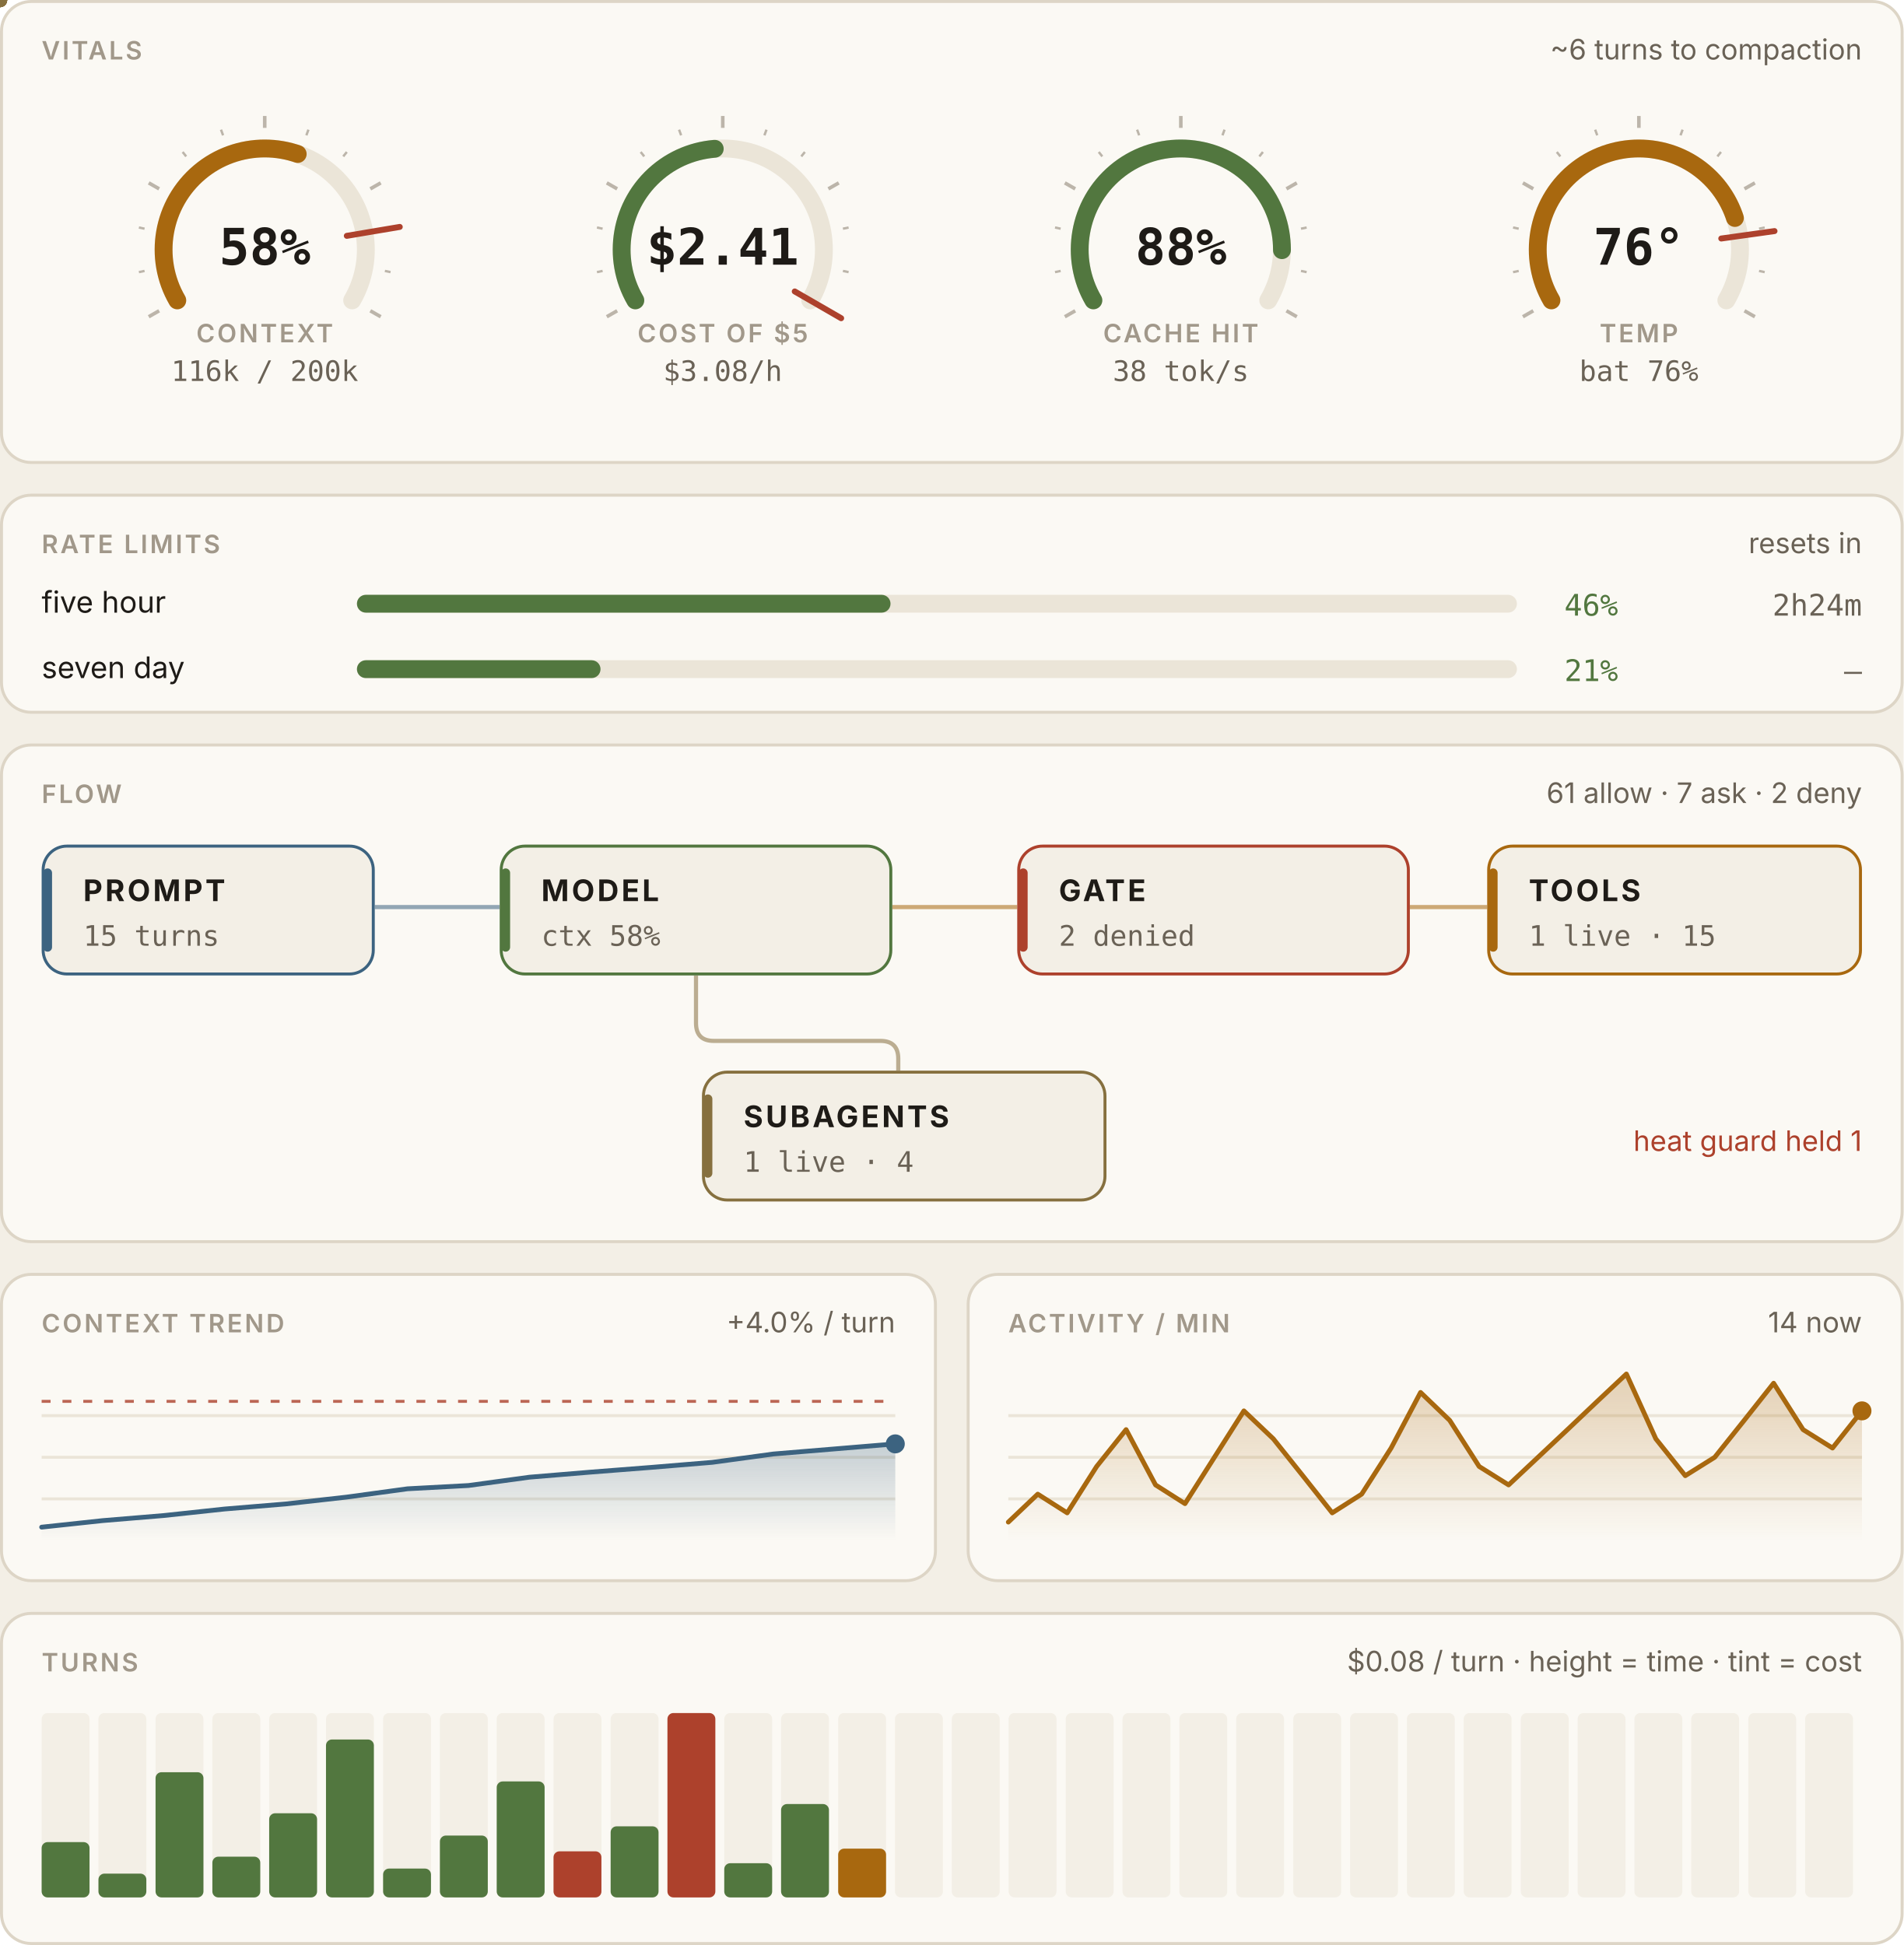
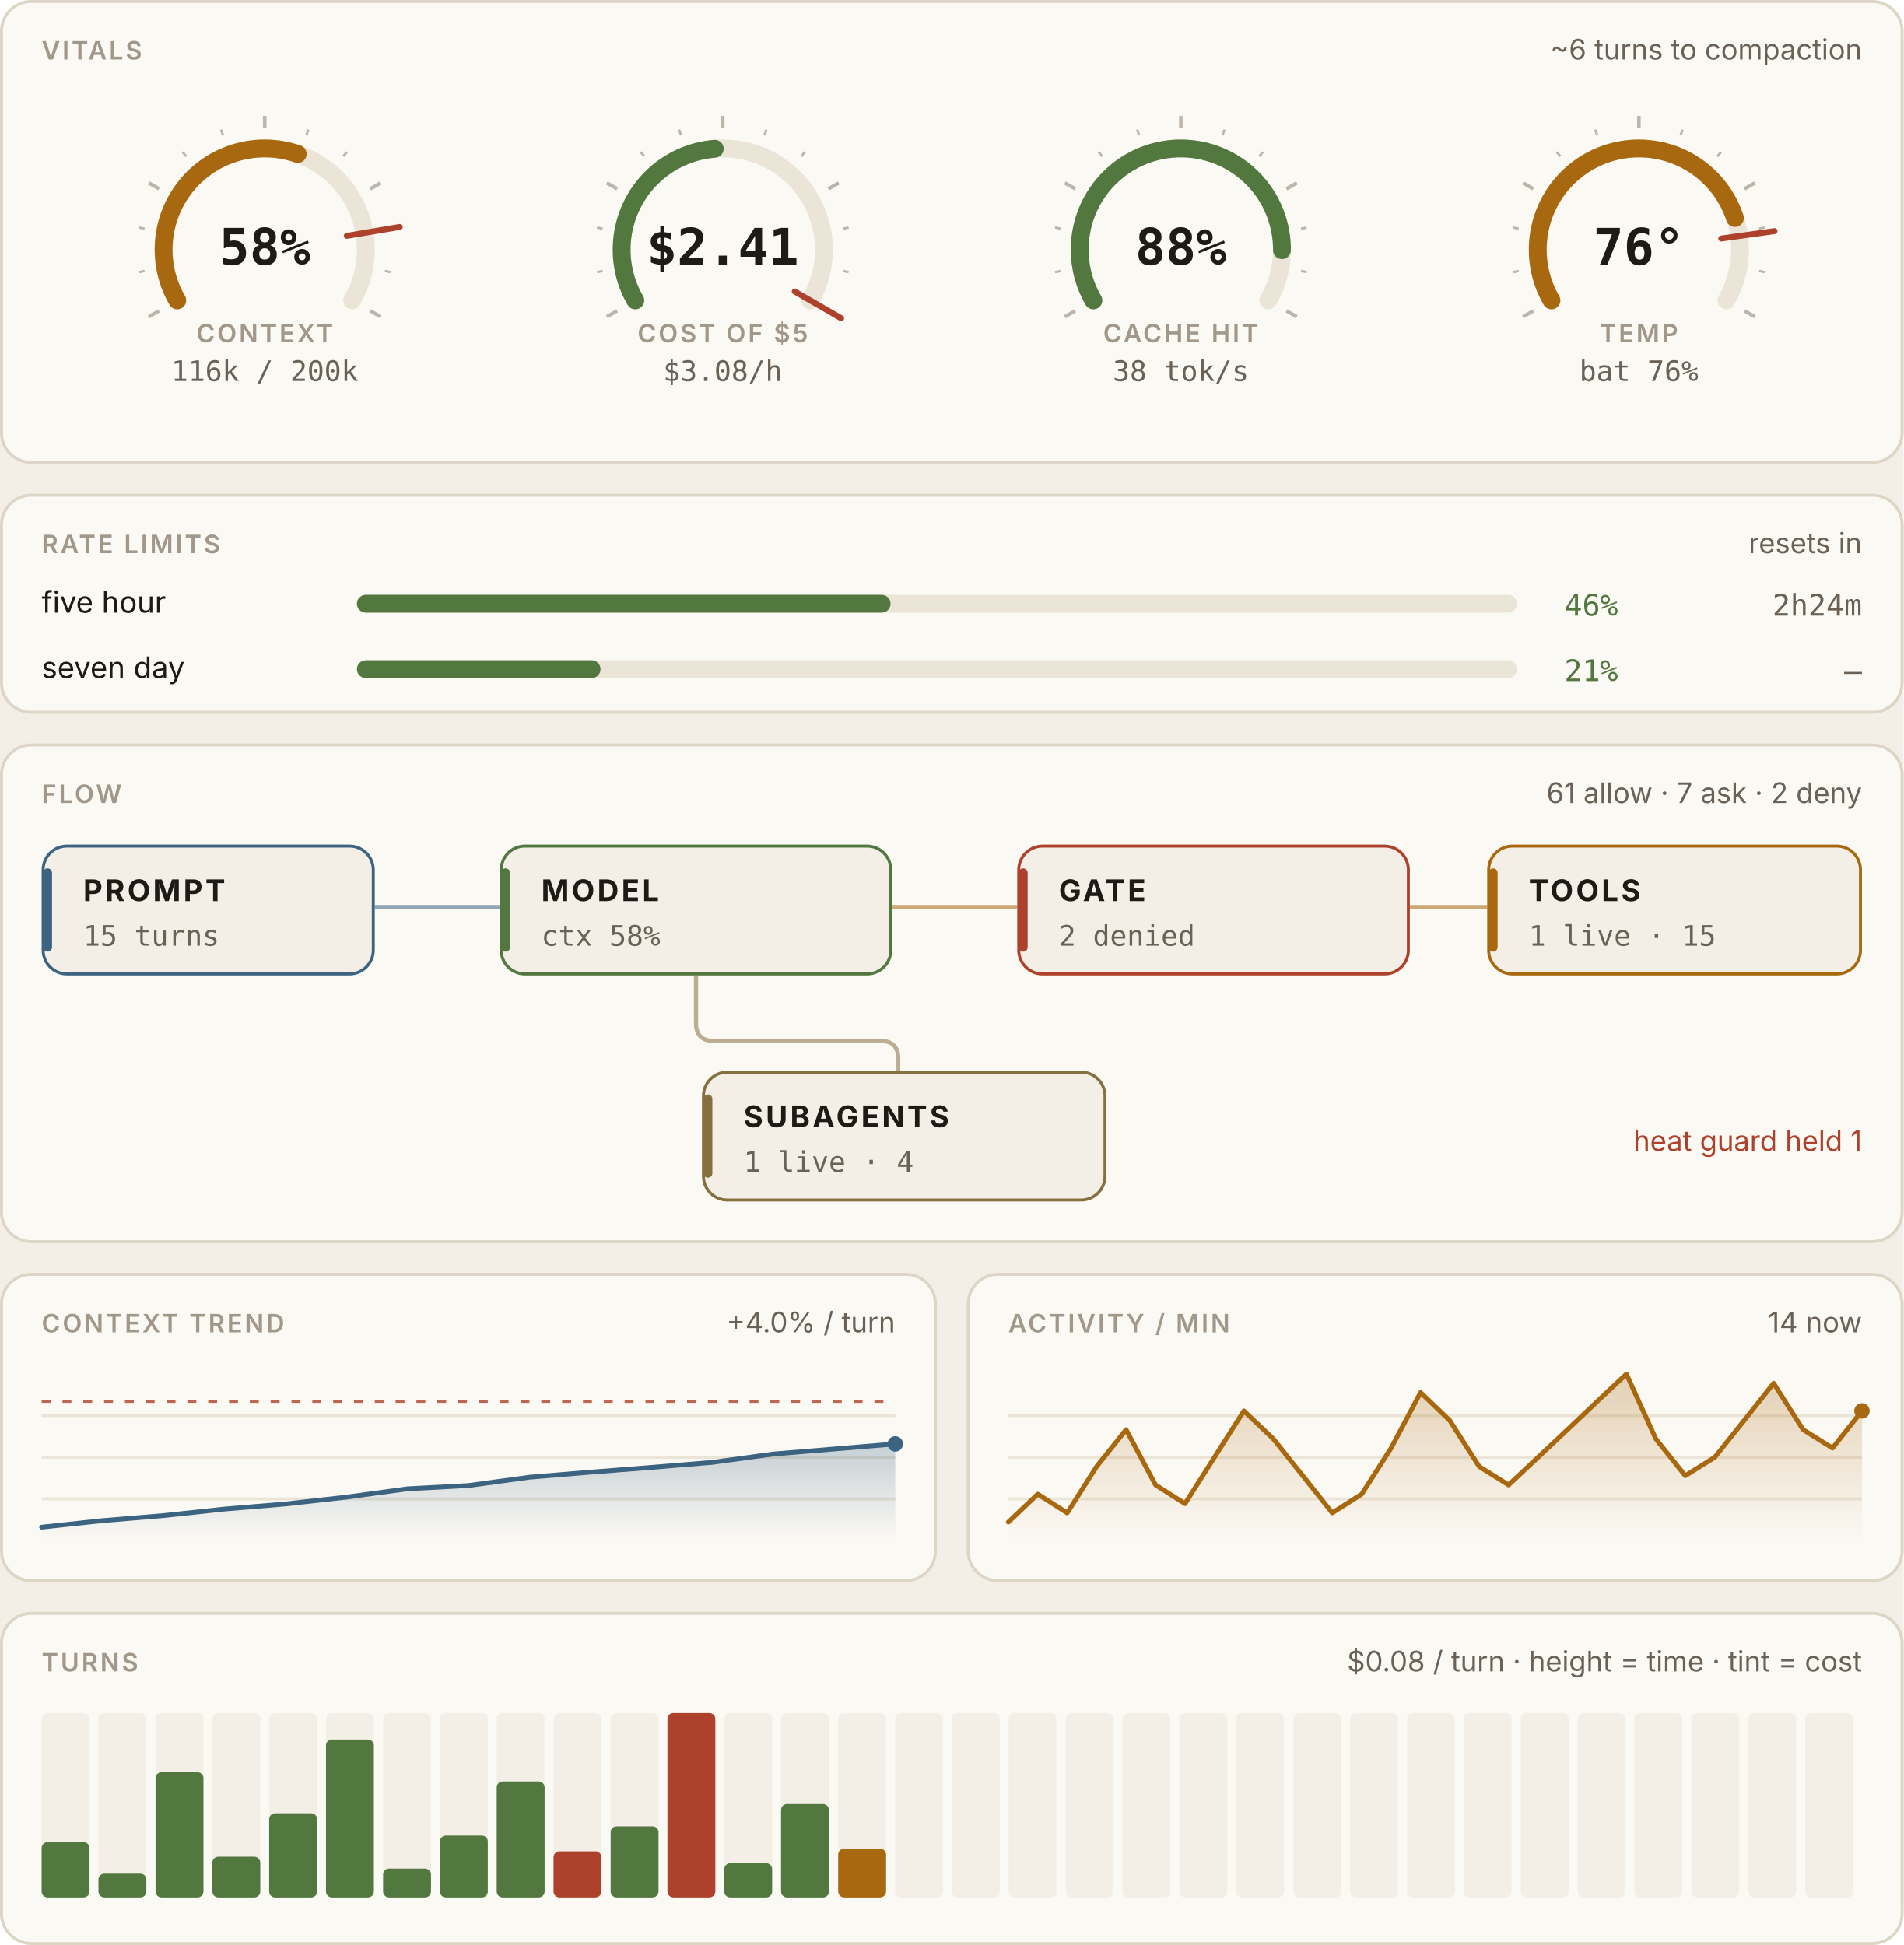
<svg xmlns="http://www.w3.org/2000/svg" viewBox="0 0 640 654" width="640" height="654">
  <rect width="640" height="654" rx="14" fill="#f3efe6" />
  <rect x="0.5" y="0.5" width="639.0" height="155.0" rx="10" fill="#fbf9f4" stroke="#ddd5c6" />
  <text x="14.0" y="20.0" font-size="8.5" fill="#a1988a" font-family="Inter, 'Segoe UI', ui-sans-serif, system-ui, sans-serif" font-weight="600" letter-spacing="0.09em">VITALS</text>
  <text x="626.0" y="20.0" font-size="9.5" fill="#6a6256" font-family="Inter, 'Segoe UI', ui-sans-serif, system-ui, sans-serif" text-anchor="end">~6 turns to compaction</text>
  <line x1="53.5" y1="104.5" x2="50.0" y2="106.5" stroke="#a1988a" stroke-width="1.2" opacity="0.7" />
  <line x1="48.6" y1="91.1" x2="46.7" y2="91.5" stroke="#a1988a" stroke-width="0.8" opacity="0.7" />
  <line x1="48.6" y1="76.9" x2="46.7" y2="76.5" stroke="#a1988a" stroke-width="0.8" opacity="0.7" />
  <line x1="53.5" y1="63.5" x2="50.0" y2="61.5" stroke="#a1988a" stroke-width="1.2" opacity="0.7" />
  <line x1="62.6" y1="52.6" x2="61.4" y2="51.1" stroke="#a1988a" stroke-width="0.8" opacity="0.7" />
  <line x1="75.0" y1="45.5" x2="74.3" y2="43.6" stroke="#a1988a" stroke-width="0.8" opacity="0.7" />
  <line x1="89.0" y1="43.0" x2="89.0" y2="39.0" stroke="#a1988a" stroke-width="1.2" opacity="0.7" />
  <line x1="103.0" y1="45.5" x2="103.7" y2="43.6" stroke="#a1988a" stroke-width="0.8" opacity="0.7" />
  <line x1="115.4" y1="52.6" x2="116.6" y2="51.1" stroke="#a1988a" stroke-width="0.8" opacity="0.7" />
  <line x1="124.5" y1="63.5" x2="128.0" y2="61.5" stroke="#a1988a" stroke-width="1.2" opacity="0.7" />
  <line x1="129.4" y1="76.9" x2="131.3" y2="76.5" stroke="#a1988a" stroke-width="0.8" opacity="0.7" />
  <line x1="129.4" y1="91.1" x2="131.3" y2="91.5" stroke="#a1988a" stroke-width="0.8" opacity="0.7" />
  <line x1="124.5" y1="104.5" x2="128.0" y2="106.5" stroke="#a1988a" stroke-width="1.2" opacity="0.7" />
  <path d="M 59.6 101.0 A 34 34 0 1 1 118.4 101.0" fill="none" stroke="#ebe5d8" stroke-width="6" stroke-linecap="round" />
-   <path d="M 59.6 101.0 A 34 34 0 1 1 118.4 101.0" fill="none" stroke="#a8680f" stroke-width="6" stroke-linecap="round" stroke-dasharray="82.6 142.4">
-     <animate attributeName="stroke-opacity" values="0.65;1;0.65" dur="2.4s" repeatCount="indefinite" calcMode="spline" keyTimes="0;0.5;1" keySplines="0.37 0 0.63 1;0.37 0 0.63 1" />
-   </path>
+   <path d="M 59.6 101.0 A 34 34 0 1 1 118.4 101.0" fill="none" stroke="#a8680f" stroke-width="6" stroke-linecap="round" stroke-dasharray="82.6 142.4" />
  <line x1="116.6" y1="79.3" x2="134.4" y2="76.3" stroke="#ad412c" stroke-width="2" stroke-linecap="round" />
  <text x="89.0" y="89.0" font-size="17" fill="#1e1b17" font-family="'JetBrains Mono', 'SF Mono', ui-monospace, Menlo, Consolas, monospace" style="font-variant-numeric:tabular-nums" text-anchor="middle" font-weight="600">58%</text>
  <text x="89.0" y="115.1" font-size="8.5" fill="#a1988a" font-family="Inter, 'Segoe UI', ui-sans-serif, system-ui, sans-serif" text-anchor="middle" font-weight="600" letter-spacing="0.09em">CONTEXT</text>
  <text x="89.0" y="128.1" font-size="9.5" fill="#6a6256" font-family="'JetBrains Mono', 'SF Mono', ui-monospace, Menlo, Consolas, monospace" style="font-variant-numeric:tabular-nums" text-anchor="middle">116k / 200k</text>
  <line x1="207.5" y1="104.5" x2="204.0" y2="106.5" stroke="#a1988a" stroke-width="1.2" opacity="0.7" />
  <line x1="202.6" y1="91.1" x2="200.7" y2="91.5" stroke="#a1988a" stroke-width="0.8" opacity="0.7" />
  <line x1="202.6" y1="76.9" x2="200.7" y2="76.5" stroke="#a1988a" stroke-width="0.8" opacity="0.7" />
  <line x1="207.5" y1="63.5" x2="204.0" y2="61.5" stroke="#a1988a" stroke-width="1.2" opacity="0.7" />
  <line x1="216.6" y1="52.6" x2="215.4" y2="51.1" stroke="#a1988a" stroke-width="0.8" opacity="0.7" />
  <line x1="229.0" y1="45.5" x2="228.3" y2="43.6" stroke="#a1988a" stroke-width="0.8" opacity="0.7" />
  <line x1="243.0" y1="43.0" x2="243.0" y2="39.0" stroke="#a1988a" stroke-width="1.2" opacity="0.7" />
  <line x1="257.0" y1="45.5" x2="257.7" y2="43.6" stroke="#a1988a" stroke-width="0.8" opacity="0.7" />
  <line x1="269.4" y1="52.6" x2="270.6" y2="51.1" stroke="#a1988a" stroke-width="0.8" opacity="0.7" />
  <line x1="278.5" y1="63.5" x2="282.0" y2="61.5" stroke="#a1988a" stroke-width="1.2" opacity="0.7" />
  <line x1="283.4" y1="76.9" x2="285.3" y2="76.5" stroke="#a1988a" stroke-width="0.8" opacity="0.7" />
  <line x1="283.4" y1="91.1" x2="285.3" y2="91.5" stroke="#a1988a" stroke-width="0.8" opacity="0.7" />
  <line x1="278.5" y1="104.5" x2="282.0" y2="106.5" stroke="#a1988a" stroke-width="1.2" opacity="0.7" />
  <path d="M 213.6 101.0 A 34 34 0 1 1 272.4 101.0" fill="none" stroke="#ebe5d8" stroke-width="6" stroke-linecap="round" />
  <path d="M 213.6 101.0 A 34 34 0 1 1 272.4 101.0" fill="none" stroke="#52773f" stroke-width="6" stroke-linecap="round" stroke-dasharray="68.6 142.4" />
  <line x1="267.2" y1="98.0" x2="282.8" y2="107.0" stroke="#ad412c" stroke-width="2" stroke-linecap="round" />
  <text x="243.0" y="89.0" font-size="17" fill="#1e1b17" font-family="'JetBrains Mono', 'SF Mono', ui-monospace, Menlo, Consolas, monospace" style="font-variant-numeric:tabular-nums" text-anchor="middle" font-weight="600">$2.41</text>
  <text x="243.0" y="115.1" font-size="8.5" fill="#a1988a" font-family="Inter, 'Segoe UI', ui-sans-serif, system-ui, sans-serif" text-anchor="middle" font-weight="600" letter-spacing="0.09em">COST OF $5</text>
  <text x="243.0" y="128.1" font-size="9.5" fill="#6a6256" font-family="'JetBrains Mono', 'SF Mono', ui-monospace, Menlo, Consolas, monospace" style="font-variant-numeric:tabular-nums" text-anchor="middle">$3.08/h</text>
  <line x1="361.5" y1="104.5" x2="358.0" y2="106.5" stroke="#a1988a" stroke-width="1.2" opacity="0.7" />
  <line x1="356.6" y1="91.1" x2="354.7" y2="91.5" stroke="#a1988a" stroke-width="0.8" opacity="0.7" />
  <line x1="356.6" y1="76.9" x2="354.7" y2="76.5" stroke="#a1988a" stroke-width="0.8" opacity="0.7" />
  <line x1="361.5" y1="63.5" x2="358.0" y2="61.5" stroke="#a1988a" stroke-width="1.2" opacity="0.7" />
  <line x1="370.6" y1="52.6" x2="369.4" y2="51.1" stroke="#a1988a" stroke-width="0.8" opacity="0.7" />
  <line x1="383.0" y1="45.5" x2="382.3" y2="43.6" stroke="#a1988a" stroke-width="0.8" opacity="0.7" />
  <line x1="397.0" y1="43.0" x2="397.0" y2="39.0" stroke="#a1988a" stroke-width="1.2" opacity="0.7" />
  <line x1="411.0" y1="45.5" x2="411.7" y2="43.6" stroke="#a1988a" stroke-width="0.8" opacity="0.7" />
  <line x1="423.4" y1="52.6" x2="424.6" y2="51.1" stroke="#a1988a" stroke-width="0.8" opacity="0.7" />
  <line x1="432.5" y1="63.5" x2="436.0" y2="61.5" stroke="#a1988a" stroke-width="1.2" opacity="0.7" />
  <line x1="437.4" y1="76.9" x2="439.3" y2="76.5" stroke="#a1988a" stroke-width="0.8" opacity="0.7" />
  <line x1="437.4" y1="91.1" x2="439.3" y2="91.5" stroke="#a1988a" stroke-width="0.8" opacity="0.7" />
  <line x1="432.5" y1="104.5" x2="436.0" y2="106.5" stroke="#a1988a" stroke-width="1.2" opacity="0.7" />
  <path d="M 367.6 101.0 A 34 34 0 1 1 426.4 101.0" fill="none" stroke="#ebe5d8" stroke-width="6" stroke-linecap="round" />
  <path d="M 367.6 101.0 A 34 34 0 1 1 426.4 101.0" fill="none" stroke="#52773f" stroke-width="6" stroke-linecap="round" stroke-dasharray="124.9 142.4" />
  <text x="397.0" y="89.0" font-size="17" fill="#1e1b17" font-family="'JetBrains Mono', 'SF Mono', ui-monospace, Menlo, Consolas, monospace" style="font-variant-numeric:tabular-nums" text-anchor="middle" font-weight="600">88%</text>
  <text x="397.0" y="115.1" font-size="8.5" fill="#a1988a" font-family="Inter, 'Segoe UI', ui-sans-serif, system-ui, sans-serif" text-anchor="middle" font-weight="600" letter-spacing="0.09em">CACHE HIT</text>
  <text x="397.0" y="128.1" font-size="9.5" fill="#6a6256" font-family="'JetBrains Mono', 'SF Mono', ui-monospace, Menlo, Consolas, monospace" style="font-variant-numeric:tabular-nums" text-anchor="middle">38 tok/s</text>
  <line x1="515.5" y1="104.5" x2="512.0" y2="106.5" stroke="#a1988a" stroke-width="1.2" opacity="0.7" />
  <line x1="510.6" y1="91.1" x2="508.7" y2="91.5" stroke="#a1988a" stroke-width="0.8" opacity="0.7" />
  <line x1="510.6" y1="76.9" x2="508.7" y2="76.5" stroke="#a1988a" stroke-width="0.8" opacity="0.7" />
  <line x1="515.5" y1="63.5" x2="512.0" y2="61.5" stroke="#a1988a" stroke-width="1.2" opacity="0.7" />
  <line x1="524.6" y1="52.6" x2="523.4" y2="51.1" stroke="#a1988a" stroke-width="0.8" opacity="0.7" />
  <line x1="537.0" y1="45.5" x2="536.3" y2="43.6" stroke="#a1988a" stroke-width="0.8" opacity="0.7" />
  <line x1="551.0" y1="43.0" x2="551.0" y2="39.0" stroke="#a1988a" stroke-width="1.2" opacity="0.7" />
  <line x1="565.0" y1="45.5" x2="565.7" y2="43.6" stroke="#a1988a" stroke-width="0.8" opacity="0.7" />
  <line x1="577.4" y1="52.6" x2="578.6" y2="51.1" stroke="#a1988a" stroke-width="0.8" opacity="0.7" />
  <line x1="586.5" y1="63.5" x2="590.0" y2="61.5" stroke="#a1988a" stroke-width="1.2" opacity="0.7" />
  <line x1="591.4" y1="76.9" x2="593.3" y2="76.5" stroke="#a1988a" stroke-width="0.8" opacity="0.7" />
  <line x1="591.4" y1="91.1" x2="593.3" y2="91.5" stroke="#a1988a" stroke-width="0.8" opacity="0.7" />
  <line x1="586.5" y1="104.5" x2="590.0" y2="106.5" stroke="#a1988a" stroke-width="1.2" opacity="0.7" />
  <path d="M 521.6 101.0 A 34 34 0 1 1 580.4 101.0" fill="none" stroke="#ebe5d8" stroke-width="6" stroke-linecap="round" />
  <path d="M 521.6 101.0 A 34 34 0 1 1 580.4 101.0" fill="none" stroke="#a8680f" stroke-width="6" stroke-linecap="round" stroke-dasharray="113.9 142.4" />
  <line x1="578.7" y1="80.2" x2="596.6" y2="77.7" stroke="#ad412c" stroke-width="2" stroke-linecap="round" />
  <text x="551.0" y="89.0" font-size="17" fill="#1e1b17" font-family="'JetBrains Mono', 'SF Mono', ui-monospace, Menlo, Consolas, monospace" style="font-variant-numeric:tabular-nums" text-anchor="middle" font-weight="600">76°</text>
  <text x="551.0" y="115.1" font-size="8.5" fill="#a1988a" font-family="Inter, 'Segoe UI', ui-sans-serif, system-ui, sans-serif" text-anchor="middle" font-weight="600" letter-spacing="0.09em">TEMP</text>
  <text x="551.0" y="128.1" font-size="9.5" fill="#6a6256" font-family="'JetBrains Mono', 'SF Mono', ui-monospace, Menlo, Consolas, monospace" style="font-variant-numeric:tabular-nums" text-anchor="middle">bat 76%</text>
  <rect x="0.5" y="166.5" width="639.0" height="73.0" rx="10" fill="#fbf9f4" stroke="#ddd5c6" />
  <text x="14.0" y="186.0" font-size="8.5" fill="#a1988a" font-family="Inter, 'Segoe UI', ui-sans-serif, system-ui, sans-serif" font-weight="600" letter-spacing="0.09em">RATE LIMITS</text>
  <text x="626.0" y="186.0" font-size="9.5" fill="#6a6256" font-family="Inter, 'Segoe UI', ui-sans-serif, system-ui, sans-serif" text-anchor="end">resets in</text>
  <text x="14.0" y="206.0" font-size="10" fill="#1e1b17" font-family="Inter, 'Segoe UI', ui-sans-serif, system-ui, sans-serif">five hour</text>
  <rect x="120.0" y="200.0" width="390.0" height="6" rx="3" fill="#ebe5d8" />
  <rect x="120.0" y="200.0" width="179.4" height="6" rx="3" fill="#52773f" />
  <text x="544.0" y="207.0" font-size="10" fill="#52773f" font-family="'JetBrains Mono', 'SF Mono', ui-monospace, Menlo, Consolas, monospace" style="font-variant-numeric:tabular-nums" text-anchor="end">46%</text>
  <text x="626.0" y="207.0" font-size="10" fill="#6a6256" font-family="'JetBrains Mono', 'SF Mono', ui-monospace, Menlo, Consolas, monospace" style="font-variant-numeric:tabular-nums" text-anchor="end">2h24m</text>
  <text x="14.0" y="228.0" font-size="10" fill="#1e1b17" font-family="Inter, 'Segoe UI', ui-sans-serif, system-ui, sans-serif">seven day</text>
  <rect x="120.0" y="222.0" width="390.0" height="6" rx="3" fill="#ebe5d8" />
  <rect x="120.0" y="222.0" width="81.9" height="6" rx="3" fill="#52773f" />
  <text x="544.0" y="229.0" font-size="10" fill="#52773f" font-family="'JetBrains Mono', 'SF Mono', ui-monospace, Menlo, Consolas, monospace" style="font-variant-numeric:tabular-nums" text-anchor="end">21%</text>
  <text x="626.0" y="229.0" font-size="10" fill="#6a6256" font-family="'JetBrains Mono', 'SF Mono', ui-monospace, Menlo, Consolas, monospace" style="font-variant-numeric:tabular-nums" text-anchor="end">–</text>
  <rect x="0.5" y="250.5" width="639.0" height="167.0" rx="10" fill="#fbf9f4" stroke="#ddd5c6" />
  <text x="14.0" y="270.0" font-size="8.5" fill="#a1988a" font-family="Inter, 'Segoe UI', ui-sans-serif, system-ui, sans-serif" font-weight="600" letter-spacing="0.09em">FLOW</text>
  <text x="626.0" y="270.0" font-size="9.5" fill="#6a6256" font-family="Inter, 'Segoe UI', ui-sans-serif, system-ui, sans-serif" text-anchor="end">61 allow · 7 ask · 2 deny</text>
  <path d="M 126 305 L 168 305" fill="none" stroke="#3c6380" stroke-width="1.4" opacity="0.55" />
-   <circle r="2.4" fill="#3c6380">
-     <animateMotion dur="1.8s" begin="-0.0s" repeatCount="indefinite" path="M 126 305 L 168 305" keyPoints="0;1" keyTimes="0;1" calcMode="spline" keySplines="0.45 0 0.55 1" />
-     <animate attributeName="opacity" values="0;1;1;0" keyTimes="0;0.15;0.85;1" dur="1.8s" begin="-0.0s" repeatCount="indefinite" />
-   </circle>
-   <circle r="2.4" fill="#3c6380">
-     <animateMotion dur="1.8s" begin="-0.6s" repeatCount="indefinite" path="M 126 305 L 168 305" keyPoints="0;1" keyTimes="0;1" calcMode="spline" keySplines="0.45 0 0.55 1" />
-     <animate attributeName="opacity" values="0;1;1;0" keyTimes="0;0.15;0.85;1" dur="1.8s" begin="-0.6s" repeatCount="indefinite" />
-   </circle>
-   <circle r="2.4" fill="#3c6380">
-     <animateMotion dur="1.8s" begin="-1.2s" repeatCount="indefinite" path="M 126 305 L 168 305" keyPoints="0;1" keyTimes="0;1" calcMode="spline" keySplines="0.45 0 0.55 1" />
-     <animate attributeName="opacity" values="0;1;1;0" keyTimes="0;0.15;0.85;1" dur="1.8s" begin="-1.2s" repeatCount="indefinite" />
-   </circle>
  <path d="M 300 305 L 342 305" fill="none" stroke="#a8680f" stroke-width="1.4" opacity="0.55" />
-   <circle r="2.4" fill="#a8680f">
-     <animateMotion dur="1.2s" begin="-0.0s" repeatCount="indefinite" path="M 300 305 L 342 305" keyPoints="0;1" keyTimes="0;1" calcMode="spline" keySplines="0.45 0 0.55 1" />
-     <animate attributeName="opacity" values="0;1;1;0" keyTimes="0;0.15;0.85;1" dur="1.2s" begin="-0.0s" repeatCount="indefinite" />
-   </circle>
-   <circle r="2.4" fill="#a8680f">
-     <animateMotion dur="1.2s" begin="-0.6s" repeatCount="indefinite" path="M 300 305 L 342 305" keyPoints="0;1" keyTimes="0;1" calcMode="spline" keySplines="0.45 0 0.55 1" />
-     <animate attributeName="opacity" values="0;1;1;0" keyTimes="0;0.15;0.85;1" dur="1.2s" begin="-0.6s" repeatCount="indefinite" />
-   </circle>
  <path d="M 474 305 L 500 305" fill="none" stroke="#a8680f" stroke-width="1.4" opacity="0.55" />
-   <circle r="2.4" fill="#a8680f">
-     <animateMotion dur="1s" begin="-0.0s" repeatCount="indefinite" path="M 474 305 L 500 305" keyPoints="0;1" keyTimes="0;1" calcMode="spline" keySplines="0.45 0 0.55 1" />
-     <animate attributeName="opacity" values="0;1;1;0" keyTimes="0;0.15;0.85;1" dur="1s" begin="-0.0s" repeatCount="indefinite" />
-   </circle>
-   <circle r="2.4" fill="#a8680f">
-     <animateMotion dur="1s" begin="-0.5s" repeatCount="indefinite" path="M 474 305 L 500 305" keyPoints="0;1" keyTimes="0;1" calcMode="spline" keySplines="0.45 0 0.55 1" />
-     <animate attributeName="opacity" values="0;1;1;0" keyTimes="0;0.15;0.85;1" dur="1s" begin="-0.5s" repeatCount="indefinite" />
-   </circle>
  <path d="M 234 328 L 234 344 Q 234 350 240 350 L 296 350 Q 302 350 302 356 L 302 360" fill="none" stroke="#86703f" stroke-width="1.4" opacity="0.55" />
-   <circle r="2.4" fill="#86703f">
-     <animateMotion dur="2.2s" begin="-0.0s" repeatCount="indefinite" path="M 234 328 L 234 344 Q 234 350 240 350 L 296 350 Q 302 350 302 356 L 302 360" keyPoints="0;1" keyTimes="0;1" calcMode="spline" keySplines="0.45 0 0.55 1" />
-     <animate attributeName="opacity" values="0;1;1;0" keyTimes="0;0.15;0.85;1" dur="2.2s" begin="-0.0s" repeatCount="indefinite" />
-   </circle>
-   <circle r="2.4" fill="#86703f">
-     <animateMotion dur="2.2s" begin="-0.7s" repeatCount="indefinite" path="M 234 328 L 234 344 Q 234 350 240 350 L 296 350 Q 302 350 302 356 L 302 360" keyPoints="0;1" keyTimes="0;1" calcMode="spline" keySplines="0.45 0 0.55 1" />
-     <animate attributeName="opacity" values="0;1;1;0" keyTimes="0;0.15;0.85;1" dur="2.2s" begin="-0.7s" repeatCount="indefinite" />
-   </circle>
-   <circle r="2.4" fill="#86703f">
-     <animateMotion dur="2.2s" begin="-1.5s" repeatCount="indefinite" path="M 234 328 L 234 344 Q 234 350 240 350 L 296 350 Q 302 350 302 356 L 302 360" keyPoints="0;1" keyTimes="0;1" calcMode="spline" keySplines="0.45 0 0.55 1" />
-     <animate attributeName="opacity" values="0;1;1;0" keyTimes="0;0.15;0.85;1" dur="2.2s" begin="-1.5s" repeatCount="indefinite" />
-   </circle>
  <rect x="14.5" y="284.5" width="111.0" height="43" rx="8" fill="#f3efe6" stroke="#3c6380" />
-   <rect x="14.5" y="292.0" width="3" height="28" rx="1.5" fill="#3c6380" opacity="1">
-     <animate attributeName="opacity" values="0.5;1;0.5" dur="1.8s" repeatCount="indefinite" calcMode="spline" keyTimes="0;0.5;1" keySplines="0.37 0 0.63 1;0.37 0 0.63 1" />
-   </rect>
+   <rect x="14.5" y="292.0" width="3" height="28" rx="1.5" fill="#3c6380" opacity="1" />
  <text x="28.0" y="303.0" font-size="10" fill="#1e1b17" font-family="Inter, 'Segoe UI', ui-sans-serif, system-ui, sans-serif" font-weight="700" letter-spacing="0.09em">PROMPT</text>
  <text x="28.0" y="318.0" font-size="9.5" fill="#6a6256" font-family="'JetBrains Mono', 'SF Mono', ui-monospace, Menlo, Consolas, monospace" style="font-variant-numeric:tabular-nums">15 turns</text>
  <rect x="168.5" y="284.5" width="131.0" height="43" rx="8" fill="#f3efe6" stroke="#52773f" />
-   <rect x="168.5" y="292.0" width="3" height="28" rx="1.5" fill="#52773f" opacity="1">
-     <animate attributeName="opacity" values="0.5;1;0.5" dur="1.8s" repeatCount="indefinite" calcMode="spline" keyTimes="0;0.5;1" keySplines="0.37 0 0.63 1;0.37 0 0.63 1" />
-   </rect>
+   <rect x="168.5" y="292.0" width="3" height="28" rx="1.5" fill="#52773f" opacity="1" />
  <text x="182.0" y="303.0" font-size="10" fill="#1e1b17" font-family="Inter, 'Segoe UI', ui-sans-serif, system-ui, sans-serif" font-weight="700" letter-spacing="0.09em">MODEL</text>
  <text x="182.0" y="318.0" font-size="9.5" fill="#6a6256" font-family="'JetBrains Mono', 'SF Mono', ui-monospace, Menlo, Consolas, monospace" style="font-variant-numeric:tabular-nums">ctx 58%</text>
  <rect x="342.5" y="284.5" width="131.0" height="43" rx="8" fill="#f3efe6" stroke="#ad412c" />
-   <rect x="342.5" y="292.0" width="3" height="28" rx="1.5" fill="#ad412c" opacity="1">
-     <animate attributeName="opacity" values="0.5;1;0.5" dur="1.8s" repeatCount="indefinite" calcMode="spline" keyTimes="0;0.5;1" keySplines="0.37 0 0.63 1;0.37 0 0.63 1" />
-   </rect>
+   <rect x="342.5" y="292.0" width="3" height="28" rx="1.5" fill="#ad412c" opacity="1" />
  <text x="356.0" y="303.0" font-size="10" fill="#1e1b17" font-family="Inter, 'Segoe UI', ui-sans-serif, system-ui, sans-serif" font-weight="700" letter-spacing="0.09em">GATE</text>
  <text x="356.0" y="318.0" font-size="9.5" fill="#6a6256" font-family="'JetBrains Mono', 'SF Mono', ui-monospace, Menlo, Consolas, monospace" style="font-variant-numeric:tabular-nums">2 denied</text>
  <rect x="500.5" y="284.5" width="125.0" height="43" rx="8" fill="#f3efe6" stroke="#a8680f" />
-   <rect x="500.5" y="292.0" width="3" height="28" rx="1.5" fill="#a8680f" opacity="1">
-     <animate attributeName="opacity" values="0.5;1;0.5" dur="1.8s" repeatCount="indefinite" calcMode="spline" keyTimes="0;0.5;1" keySplines="0.37 0 0.63 1;0.37 0 0.63 1" />
-   </rect>
+   <rect x="500.5" y="292.0" width="3" height="28" rx="1.5" fill="#a8680f" opacity="1" />
  <text x="514.0" y="303.0" font-size="10" fill="#1e1b17" font-family="Inter, 'Segoe UI', ui-sans-serif, system-ui, sans-serif" font-weight="700" letter-spacing="0.09em">TOOLS</text>
  <text x="514.0" y="318.0" font-size="9.5" fill="#6a6256" font-family="'JetBrains Mono', 'SF Mono', ui-monospace, Menlo, Consolas, monospace" style="font-variant-numeric:tabular-nums">1 live · 15</text>
  <rect x="236.5" y="360.5" width="135.0" height="43" rx="8" fill="#f3efe6" stroke="#86703f" />
-   <rect x="236.5" y="368.0" width="3" height="28" rx="1.5" fill="#86703f" opacity="1">
-     <animate attributeName="opacity" values="0.5;1;0.5" dur="1.8s" repeatCount="indefinite" calcMode="spline" keyTimes="0;0.5;1" keySplines="0.37 0 0.63 1;0.37 0 0.63 1" />
-   </rect>
+   <rect x="236.5" y="368.0" width="3" height="28" rx="1.5" fill="#86703f" opacity="1" />
  <text x="250.0" y="379.0" font-size="10" fill="#1e1b17" font-family="Inter, 'Segoe UI', ui-sans-serif, system-ui, sans-serif" font-weight="700" letter-spacing="0.09em">SUBAGENTS</text>
  <text x="250.0" y="394.0" font-size="9.5" fill="#6a6256" font-family="'JetBrains Mono', 'SF Mono', ui-monospace, Menlo, Consolas, monospace" style="font-variant-numeric:tabular-nums">1 live · 4</text>
  <text x="626.0" y="387.0" font-size="9.5" fill="#ad412c" font-family="Inter, 'Segoe UI', ui-sans-serif, system-ui, sans-serif" text-anchor="end">heat guard held 1</text>
  <rect x="0.5" y="428.5" width="314.0" height="103.0" rx="10" fill="#fbf9f4" stroke="#ddd5c6" />
  <text x="14.0" y="448.0" font-size="8.5" fill="#a1988a" font-family="Inter, 'Segoe UI', ui-sans-serif, system-ui, sans-serif" font-weight="600" letter-spacing="0.09em">CONTEXT TREND</text>
  <text x="301.0" y="448.0" font-size="9.5" fill="#6a6256" font-family="Inter, 'Segoe UI', ui-sans-serif, system-ui, sans-serif" text-anchor="end">+4.0% / turn</text>
  <defs>
    <linearGradient id="g14462" x1="0" y1="0" x2="0" y2="1">
      <stop offset="0" stop-color="#3c6380" stop-opacity="0.28" />
      <stop offset="1" stop-color="#3c6380" stop-opacity="0" />
    </linearGradient>
  </defs>
  <line x1="14.0" x2="301.0" y1="476.0" y2="476.0" stroke="#ebe5d8" />
  <line x1="14.0" x2="301.0" y1="490.0" y2="490.0" stroke="#ebe5d8" />
  <line x1="14.0" x2="301.0" y1="504.0" y2="504.0" stroke="#ebe5d8" />
  <line x1="14.0" x2="301.0" y1="471.2" y2="471.2" stroke="#ad412c" stroke-dasharray="3 4" opacity="0.8" />
  <polygon points="14.0,518.0 14.0,513.5 34.5,511.3 55.0,509.6 75.5,507.4 96.0,505.7 116.5,503.4 137.0,500.6 157.5,499.5 178.0,496.7 198.5,495.0 219.0,493.4 239.5,491.7 260.0,488.9 280.5,487.2 301.0,485.5 301.0,518.0" fill="url(#g14462)" />
  <polyline points="14.0,513.5 34.5,511.3 55.0,509.6 75.5,507.4 96.0,505.7 116.5,503.4 137.0,500.6 157.5,499.5 178.0,496.7 198.5,495.0 219.0,493.4 239.5,491.7 260.0,488.9 280.5,487.2 301.0,485.5" fill="none" stroke="#3c6380" stroke-width="1.6" stroke-linejoin="round" stroke-linecap="round" />
-   <circle cx="301.0" cy="485.5" r="2.6" fill="none" stroke="#3c6380" stroke-width="1.2">
-     <animate attributeName="r" values="2.6;9.6" dur="1.8s" repeatCount="indefinite" calcMode="spline" keyTimes="0;1" keySplines="0.22 1 0.36 1" />
-     <animate attributeName="opacity" values="0.8;0" dur="1.8s" repeatCount="indefinite" calcMode="spline" keyTimes="0;1" keySplines="0.22 1 0.36 1" />
-   </circle>
  <circle cx="301.0" cy="485.5" r="2.6" fill="#3c6380" />
  <rect x="325.5" y="428.5" width="314.0" height="103.0" rx="10" fill="#fbf9f4" stroke="#ddd5c6" />
  <text x="339.0" y="448.0" font-size="8.5" fill="#a1988a" font-family="Inter, 'Segoe UI', ui-sans-serif, system-ui, sans-serif" font-weight="600" letter-spacing="0.09em">ACTIVITY / MIN</text>
  <text x="626.0" y="448.0" font-size="9.5" fill="#6a6256" font-family="Inter, 'Segoe UI', ui-sans-serif, system-ui, sans-serif" text-anchor="end">14 now</text>
  <defs>
    <linearGradient id="g339462" x1="0" y1="0" x2="0" y2="1">
      <stop offset="0" stop-color="#a8680f" stop-opacity="0.28" />
      <stop offset="1" stop-color="#a8680f" stop-opacity="0" />
    </linearGradient>
  </defs>
  <line x1="339.0" x2="626.0" y1="476.0" y2="476.0" stroke="#ebe5d8" />
  <line x1="339.0" x2="626.0" y1="490.0" y2="490.0" stroke="#ebe5d8" />
  <line x1="339.0" x2="626.0" y1="504.0" y2="504.0" stroke="#ebe5d8" />
  <polygon points="339.0,518.0 339.0,511.8 348.9,502.4 358.8,508.7 368.7,493.1 378.6,480.7 388.5,499.3 398.4,505.6 408.3,490.0 418.2,474.4 428.1,483.8 438.0,496.2 447.9,508.7 457.8,502.4 467.7,486.9 477.6,468.2 487.4,477.6 497.3,493.1 507.2,499.3 517.1,490.0 527.0,480.7 536.9,471.3 546.8,462.0 556.7,483.8 566.6,496.2 576.5,490.0 586.4,477.6 596.3,465.1 606.2,480.7 616.1,486.9 626.0,474.4 626.0,518.0" fill="url(#g339462)" />
  <polyline points="339.0,511.8 348.9,502.4 358.8,508.7 368.7,493.1 378.6,480.7 388.5,499.3 398.4,505.6 408.3,490.0 418.2,474.4 428.1,483.8 438.0,496.2 447.9,508.7 457.8,502.4 467.7,486.9 477.6,468.2 487.4,477.6 497.3,493.1 507.2,499.3 517.1,490.0 527.0,480.7 536.9,471.3 546.8,462.0 556.7,483.8 566.6,496.2 576.5,490.0 586.4,477.6 596.3,465.1 606.2,480.7 616.1,486.9 626.0,474.4" fill="none" stroke="#a8680f" stroke-width="1.6" stroke-linejoin="round" stroke-linecap="round" />
-   <circle cx="626.0" cy="474.4" r="2.6" fill="none" stroke="#a8680f" stroke-width="1.2">
-     <animate attributeName="r" values="2.6;9.6" dur="1.8s" repeatCount="indefinite" calcMode="spline" keyTimes="0;1" keySplines="0.22 1 0.36 1" />
-     <animate attributeName="opacity" values="0.8;0" dur="1.8s" repeatCount="indefinite" calcMode="spline" keyTimes="0;1" keySplines="0.22 1 0.36 1" />
-   </circle>
  <circle cx="626.0" cy="474.4" r="2.6" fill="#a8680f" />
  <rect x="0.5" y="542.5" width="639.0" height="111.0" rx="10" fill="#fbf9f4" stroke="#ddd5c6" />
  <text x="14.0" y="562.0" font-size="8.5" fill="#a1988a" font-family="Inter, 'Segoe UI', ui-sans-serif, system-ui, sans-serif" font-weight="600" letter-spacing="0.09em">TURNS</text>
  <text x="626.0" y="562.0" font-size="9.5" fill="#6a6256" font-family="Inter, 'Segoe UI', ui-sans-serif, system-ui, sans-serif" text-anchor="end">$0.08 / turn · height = time · tint = cost</text>
  <rect x="14.0" y="576.0" width="16.1" height="62" rx="2" fill="#ebe5d8" opacity="0.5" />
  <rect x="33.1" y="576.0" width="16.1" height="62" rx="2" fill="#ebe5d8" opacity="0.5" />
  <rect x="52.3" y="576.0" width="16.1" height="62" rx="2" fill="#ebe5d8" opacity="0.5" />
  <rect x="71.4" y="576.0" width="16.1" height="62" rx="2" fill="#ebe5d8" opacity="0.5" />
  <rect x="90.5" y="576.0" width="16.1" height="62" rx="2" fill="#ebe5d8" opacity="0.5" />
  <rect x="109.6" y="576.0" width="16.1" height="62" rx="2" fill="#ebe5d8" opacity="0.5" />
  <rect x="128.8" y="576.0" width="16.1" height="62" rx="2" fill="#ebe5d8" opacity="0.5" />
  <rect x="147.9" y="576.0" width="16.1" height="62" rx="2" fill="#ebe5d8" opacity="0.5" />
  <rect x="167.0" y="576.0" width="16.1" height="62" rx="2" fill="#ebe5d8" opacity="0.5" />
  <rect x="186.1" y="576.0" width="16.1" height="62" rx="2" fill="#ebe5d8" opacity="0.5" />
  <rect x="205.3" y="576.0" width="16.1" height="62" rx="2" fill="#ebe5d8" opacity="0.5" />
  <rect x="224.4" y="576.0" width="16.1" height="62" rx="2" fill="#ebe5d8" opacity="0.5" />
  <rect x="243.5" y="576.0" width="16.1" height="62" rx="2" fill="#ebe5d8" opacity="0.5" />
  <rect x="262.6" y="576.0" width="16.1" height="62" rx="2" fill="#ebe5d8" opacity="0.5" />
  <rect x="281.8" y="576.0" width="16.1" height="62" rx="2" fill="#ebe5d8" opacity="0.5" />
  <rect x="300.9" y="576.0" width="16.1" height="62" rx="2" fill="#ebe5d8" opacity="0.5" />
  <rect x="320.0" y="576.0" width="16.1" height="62" rx="2" fill="#ebe5d8" opacity="0.5" />
  <rect x="339.1" y="576.0" width="16.1" height="62" rx="2" fill="#ebe5d8" opacity="0.5" />
  <rect x="358.3" y="576.0" width="16.1" height="62" rx="2" fill="#ebe5d8" opacity="0.5" />
  <rect x="377.4" y="576.0" width="16.1" height="62" rx="2" fill="#ebe5d8" opacity="0.5" />
  <rect x="396.5" y="576.0" width="16.1" height="62" rx="2" fill="#ebe5d8" opacity="0.5" />
  <rect x="415.6" y="576.0" width="16.1" height="62" rx="2" fill="#ebe5d8" opacity="0.5" />
  <rect x="434.8" y="576.0" width="16.1" height="62" rx="2" fill="#ebe5d8" opacity="0.5" />
  <rect x="453.9" y="576.0" width="16.1" height="62" rx="2" fill="#ebe5d8" opacity="0.5" />
  <rect x="473.0" y="576.0" width="16.1" height="62" rx="2" fill="#ebe5d8" opacity="0.5" />
  <rect x="492.1" y="576.0" width="16.1" height="62" rx="2" fill="#ebe5d8" opacity="0.5" />
  <rect x="511.3" y="576.0" width="16.1" height="62" rx="2" fill="#ebe5d8" opacity="0.5" />
  <rect x="530.4" y="576.0" width="16.1" height="62" rx="2" fill="#ebe5d8" opacity="0.5" />
  <rect x="549.5" y="576.0" width="16.1" height="62" rx="2" fill="#ebe5d8" opacity="0.5" />
  <rect x="568.6" y="576.0" width="16.1" height="62" rx="2" fill="#ebe5d8" opacity="0.5" />
  <rect x="587.8" y="576.0" width="16.1" height="62" rx="2" fill="#ebe5d8" opacity="0.5" />
  <rect x="606.9" y="576.0" width="16.1" height="62" rx="2" fill="#ebe5d8" opacity="0.5" />
  <rect x="14.0" y="619.4" width="16.1" height="18.6" rx="2" fill="#52773f" />
  <rect x="33.1" y="630.0" width="16.1" height="8.0" rx="2" fill="#52773f" />
  <rect x="52.3" y="595.9" width="16.1" height="42.1" rx="2" fill="#52773f" />
  <rect x="71.4" y="624.3" width="16.1" height="13.7" rx="2" fill="#52773f" />
  <rect x="90.5" y="609.7" width="16.1" height="28.3" rx="2" fill="#52773f" />
  <rect x="109.6" y="584.9" width="16.1" height="53.1" rx="2" fill="#52773f" />
  <rect x="128.8" y="628.3" width="16.1" height="9.7" rx="2" fill="#52773f" />
  <rect x="147.9" y="617.2" width="16.1" height="20.8" rx="2" fill="#52773f" />
  <rect x="167.0" y="599.0" width="16.1" height="39.0" rx="2" fill="#52773f" />
  <rect x="186.1" y="622.5" width="16.1" height="15.5" rx="2" fill="#ad412c" />
  <rect x="205.3" y="614.1" width="16.1" height="23.9" rx="2" fill="#52773f" />
  <rect x="224.4" y="576.0" width="16.1" height="62.0" rx="2" fill="#ad412c" />
  <rect x="243.5" y="626.5" width="16.1" height="11.5" rx="2" fill="#52773f" />
  <rect x="262.6" y="606.6" width="16.1" height="31.4" rx="2" fill="#52773f" />
-   <rect x="281.8" y="621.6" width="16.1" height="16.4" rx="2" fill="#a8680f">
-     <animate attributeName="opacity" values="0.45;1;0.45" dur="1.6s" repeatCount="indefinite" calcMode="spline" keyTimes="0;0.5;1" keySplines="0.37 0 0.63 1;0.37 0 0.63 1" />
-   </rect>
+   <rect x="281.8" y="621.6" width="16.1" height="16.4" rx="2" fill="#a8680f" />
</svg>
